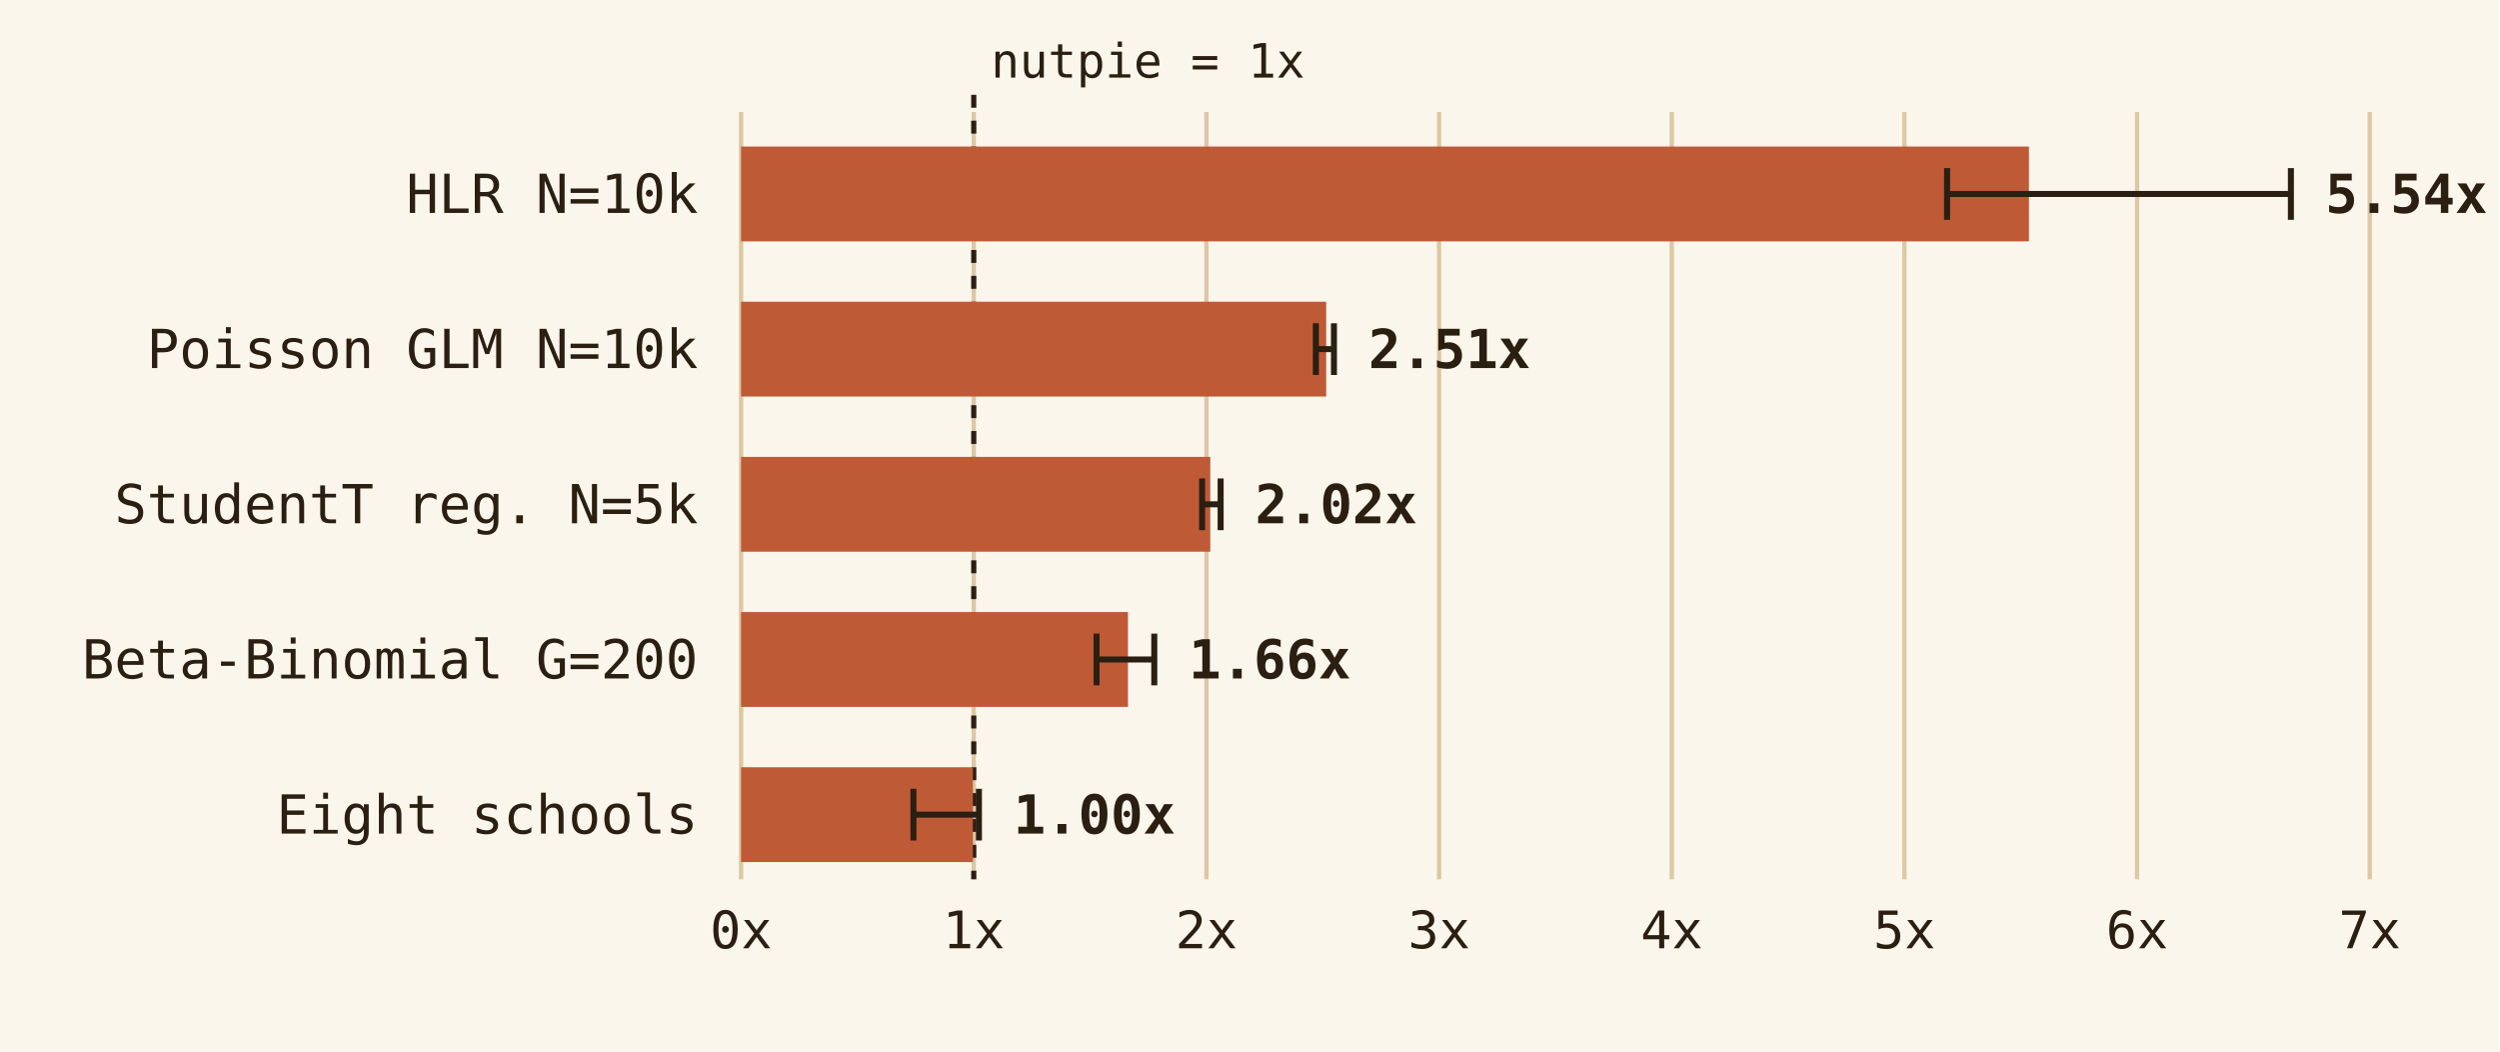
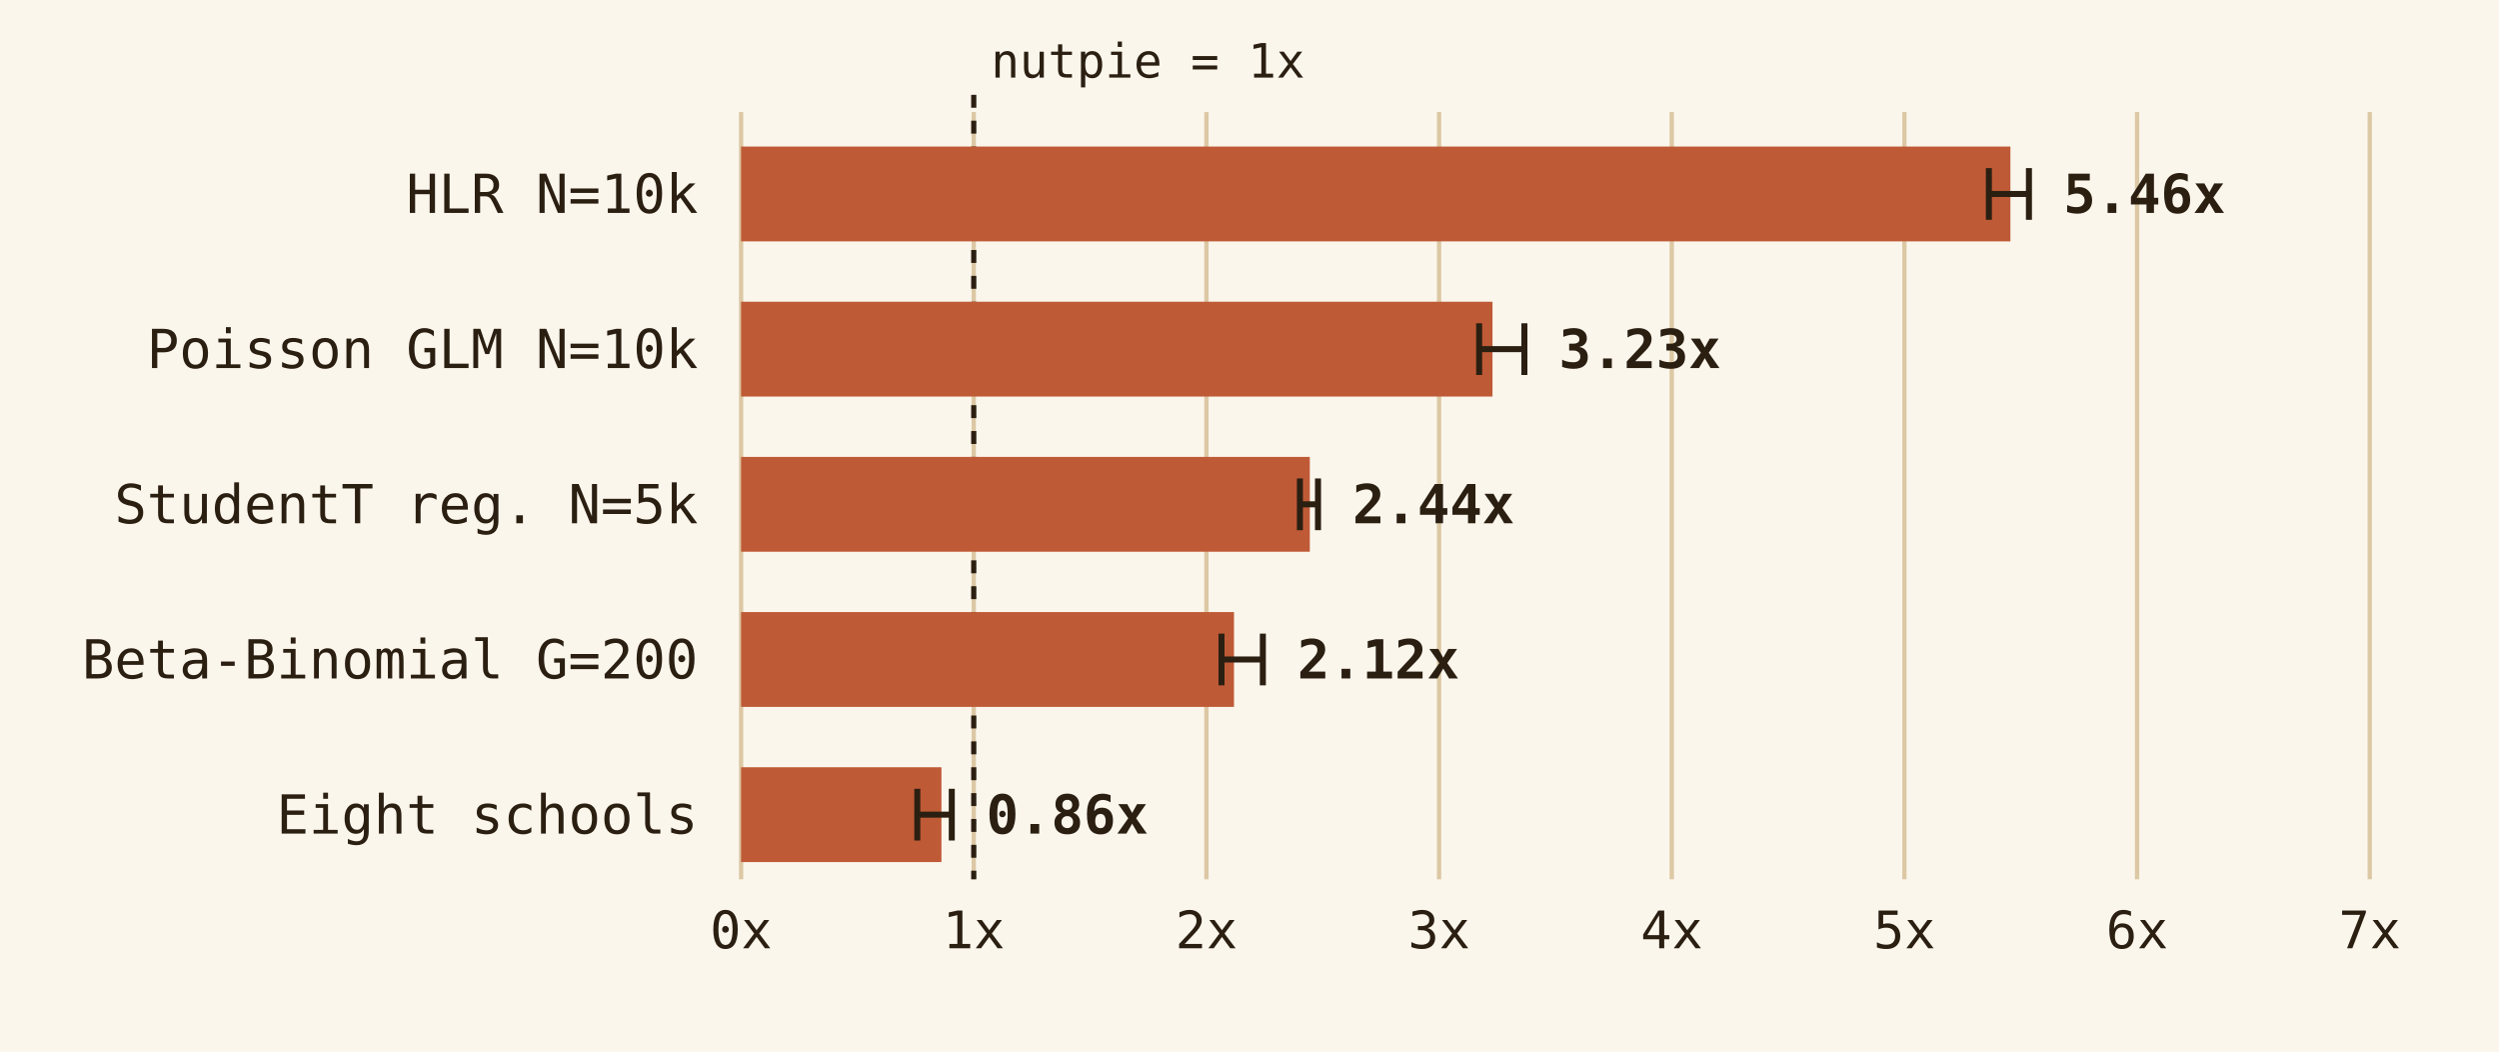
<svg xmlns="http://www.w3.org/2000/svg" viewBox="0 0 580 244" role="img" aria-label="Sampling speedup vs nutpie per model" class="ds-figure-svg" font-family="Space Mono, ui-monospace, Menlo, monospace">
  <rect x="0" y="0" width="580" height="244" fill="#fbf6ec" />
  <line x1="172.0" y1="26" x2="172.0" y2="204" stroke="#dcc8a4" stroke-width="1" />
  <text x="172.0" y="220" font-size="12" fill="#2b1f12" text-anchor="middle">0x</text>
  <line x1="226.0" y1="26" x2="226.0" y2="204" stroke="#dcc8a4" stroke-width="1" />
  <text x="226.0" y="220" font-size="12" fill="#2b1f12" text-anchor="middle">1x</text>
  <line x1="280.0" y1="26" x2="280.0" y2="204" stroke="#dcc8a4" stroke-width="1" />
  <text x="280.0" y="220" font-size="12" fill="#2b1f12" text-anchor="middle">2x</text>
  <line x1="334.0" y1="26" x2="334.0" y2="204" stroke="#dcc8a4" stroke-width="1" />
  <text x="334.0" y="220" font-size="12" fill="#2b1f12" text-anchor="middle">3x</text>
  <line x1="388.0" y1="26" x2="388.0" y2="204" stroke="#dcc8a4" stroke-width="1" />
  <text x="388.0" y="220" font-size="12" fill="#2b1f12" text-anchor="middle">4x</text>
  <line x1="442.0" y1="26" x2="442.0" y2="204" stroke="#dcc8a4" stroke-width="1" />
  <text x="442.0" y="220" font-size="12" fill="#2b1f12" text-anchor="middle">5x</text>
  <line x1="496.0" y1="26" x2="496.0" y2="204" stroke="#dcc8a4" stroke-width="1" />
  <text x="496.0" y="220" font-size="12" fill="#2b1f12" text-anchor="middle">6x</text>
  <line x1="550.0" y1="26" x2="550.0" y2="204" stroke="#dcc8a4" stroke-width="1" />
  <text x="550.0" y="220" font-size="12" fill="#2b1f12" text-anchor="middle">7x</text>
  <line x1="226.0" y1="22" x2="226.0" y2="204" stroke="#2b1f12" stroke-width="1.2" stroke-dasharray="3 3" />
  <text x="230.0" y="18" font-size="11" fill="#2b1f12">nutpie = 1x</text>
  <text x="162" y="49.4" font-size="12.5" fill="#2b1f12" text-anchor="end">HLR N=10k</text>
-   <rect x="172" y="34" width="298.9" height="22" fill="#bf5a36" />
-   <line x1="451.9" y1="45.0" x2="531.7" y2="45.0" stroke="#2b1f12" stroke-width="1.4" />
-   <line x1="451.9" y1="39" x2="451.9" y2="51" stroke="#2b1f12" stroke-width="1.4" />
-   <line x1="531.7" y1="39" x2="531.7" y2="51" stroke="#2b1f12" stroke-width="1.4" />
-   <text x="539.7" y="49.4" font-size="12.5" fill="#2b1f12" font-weight="700">5.54x</text>
+   <rect x="172" y="34" width="294.6" height="22" fill="#bf5a36" />
+   <line x1="461.6" y1="45.0" x2="470.9" y2="45.0" stroke="#2b1f12" stroke-width="1.4" />
+   <line x1="461.6" y1="39" x2="461.6" y2="51" stroke="#2b1f12" stroke-width="1.4" />
+   <line x1="470.9" y1="39" x2="470.9" y2="51" stroke="#2b1f12" stroke-width="1.4" />
+   <text x="478.9" y="49.4" font-size="12.5" fill="#2b1f12" font-weight="700">5.46x</text>
  <text x="162" y="85.4" font-size="12.5" fill="#2b1f12" text-anchor="end">Poisson GLM N=10k</text>
-   <rect x="172" y="70" width="135.8" height="22" fill="#bf5a36" />
-   <line x1="305.4" y1="81.0" x2="309.6" y2="81.0" stroke="#2b1f12" stroke-width="1.4" />
-   <line x1="305.4" y1="75" x2="305.4" y2="87" stroke="#2b1f12" stroke-width="1.4" />
-   <line x1="309.6" y1="75" x2="309.6" y2="87" stroke="#2b1f12" stroke-width="1.4" />
-   <text x="317.6" y="85.4" font-size="12.5" fill="#2b1f12" font-weight="700">2.51x</text>
+   <rect x="172" y="70" width="174.4" height="22" fill="#bf5a36" />
+   <line x1="343.3" y1="81.0" x2="353.8" y2="81.0" stroke="#2b1f12" stroke-width="1.4" />
+   <line x1="343.3" y1="75" x2="343.3" y2="87" stroke="#2b1f12" stroke-width="1.4" />
+   <line x1="353.8" y1="75" x2="353.8" y2="87" stroke="#2b1f12" stroke-width="1.4" />
+   <text x="361.8" y="85.4" font-size="12.5" fill="#2b1f12" font-weight="700">3.23x</text>
  <text x="162" y="121.4" font-size="12.5" fill="#2b1f12" text-anchor="end">StudentT reg. N=5k</text>
-   <rect x="172" y="106" width="108.9" height="22" fill="#bf5a36" />
-   <line x1="279.0" y1="117.0" x2="283.3" y2="117.0" stroke="#2b1f12" stroke-width="1.4" />
-   <line x1="279.0" y1="111" x2="279.0" y2="123" stroke="#2b1f12" stroke-width="1.4" />
-   <line x1="283.3" y1="111" x2="283.3" y2="123" stroke="#2b1f12" stroke-width="1.4" />
-   <text x="291.3" y="121.4" font-size="12.5" fill="#2b1f12" font-weight="700">2.02x</text>
+   <rect x="172" y="106" width="132.0" height="22" fill="#bf5a36" />
+   <line x1="301.7" y1="117.0" x2="305.9" y2="117.0" stroke="#2b1f12" stroke-width="1.4" />
+   <line x1="301.7" y1="111" x2="301.7" y2="123" stroke="#2b1f12" stroke-width="1.4" />
+   <line x1="305.9" y1="111" x2="305.9" y2="123" stroke="#2b1f12" stroke-width="1.4" />
+   <text x="313.9" y="121.4" font-size="12.5" fill="#2b1f12" font-weight="700">2.44x</text>
  <text x="162" y="157.4" font-size="12.5" fill="#2b1f12" text-anchor="end">Beta-Binomial G=200</text>
-   <rect x="172" y="142" width="89.8" height="22" fill="#bf5a36" />
-   <line x1="254.5" y1="153.0" x2="267.9" y2="153.0" stroke="#2b1f12" stroke-width="1.4" />
-   <line x1="254.5" y1="147" x2="254.5" y2="159" stroke="#2b1f12" stroke-width="1.4" />
-   <line x1="267.9" y1="147" x2="267.9" y2="159" stroke="#2b1f12" stroke-width="1.4" />
-   <text x="275.9" y="157.4" font-size="12.5" fill="#2b1f12" font-weight="700">1.66x</text>
+   <rect x="172" y="142" width="114.4" height="22" fill="#bf5a36" />
+   <line x1="283.5" y1="153.0" x2="293.1" y2="153.0" stroke="#2b1f12" stroke-width="1.4" />
+   <line x1="283.5" y1="147" x2="283.5" y2="159" stroke="#2b1f12" stroke-width="1.4" />
+   <line x1="293.1" y1="147" x2="293.1" y2="159" stroke="#2b1f12" stroke-width="1.4" />
+   <text x="301.1" y="157.4" font-size="12.5" fill="#2b1f12" font-weight="700">2.12x</text>
  <text x="162" y="193.4" font-size="12.5" fill="#2b1f12" text-anchor="end">Eight schools</text>
-   <rect x="172" y="178" width="53.8" height="22" fill="#bf5a36" />
-   <line x1="212.0" y1="189.0" x2="227.2" y2="189.0" stroke="#2b1f12" stroke-width="1.4" />
-   <line x1="212.0" y1="183" x2="212.0" y2="195" stroke="#2b1f12" stroke-width="1.4" />
-   <line x1="227.2" y1="183" x2="227.2" y2="195" stroke="#2b1f12" stroke-width="1.4" />
-   <text x="235.2" y="193.4" font-size="12.5" fill="#2b1f12" font-weight="700">1.00x</text>
+   <rect x="172" y="178" width="46.5" height="22" fill="#bf5a36" />
+   <line x1="212.9" y1="189.0" x2="220.9" y2="189.0" stroke="#2b1f12" stroke-width="1.4" />
+   <line x1="212.9" y1="183" x2="212.9" y2="195" stroke="#2b1f12" stroke-width="1.4" />
+   <line x1="220.9" y1="183" x2="220.9" y2="195" stroke="#2b1f12" stroke-width="1.4" />
+   <text x="228.9" y="193.4" font-size="12.5" fill="#2b1f12" font-weight="700">0.86x</text>
</svg>
